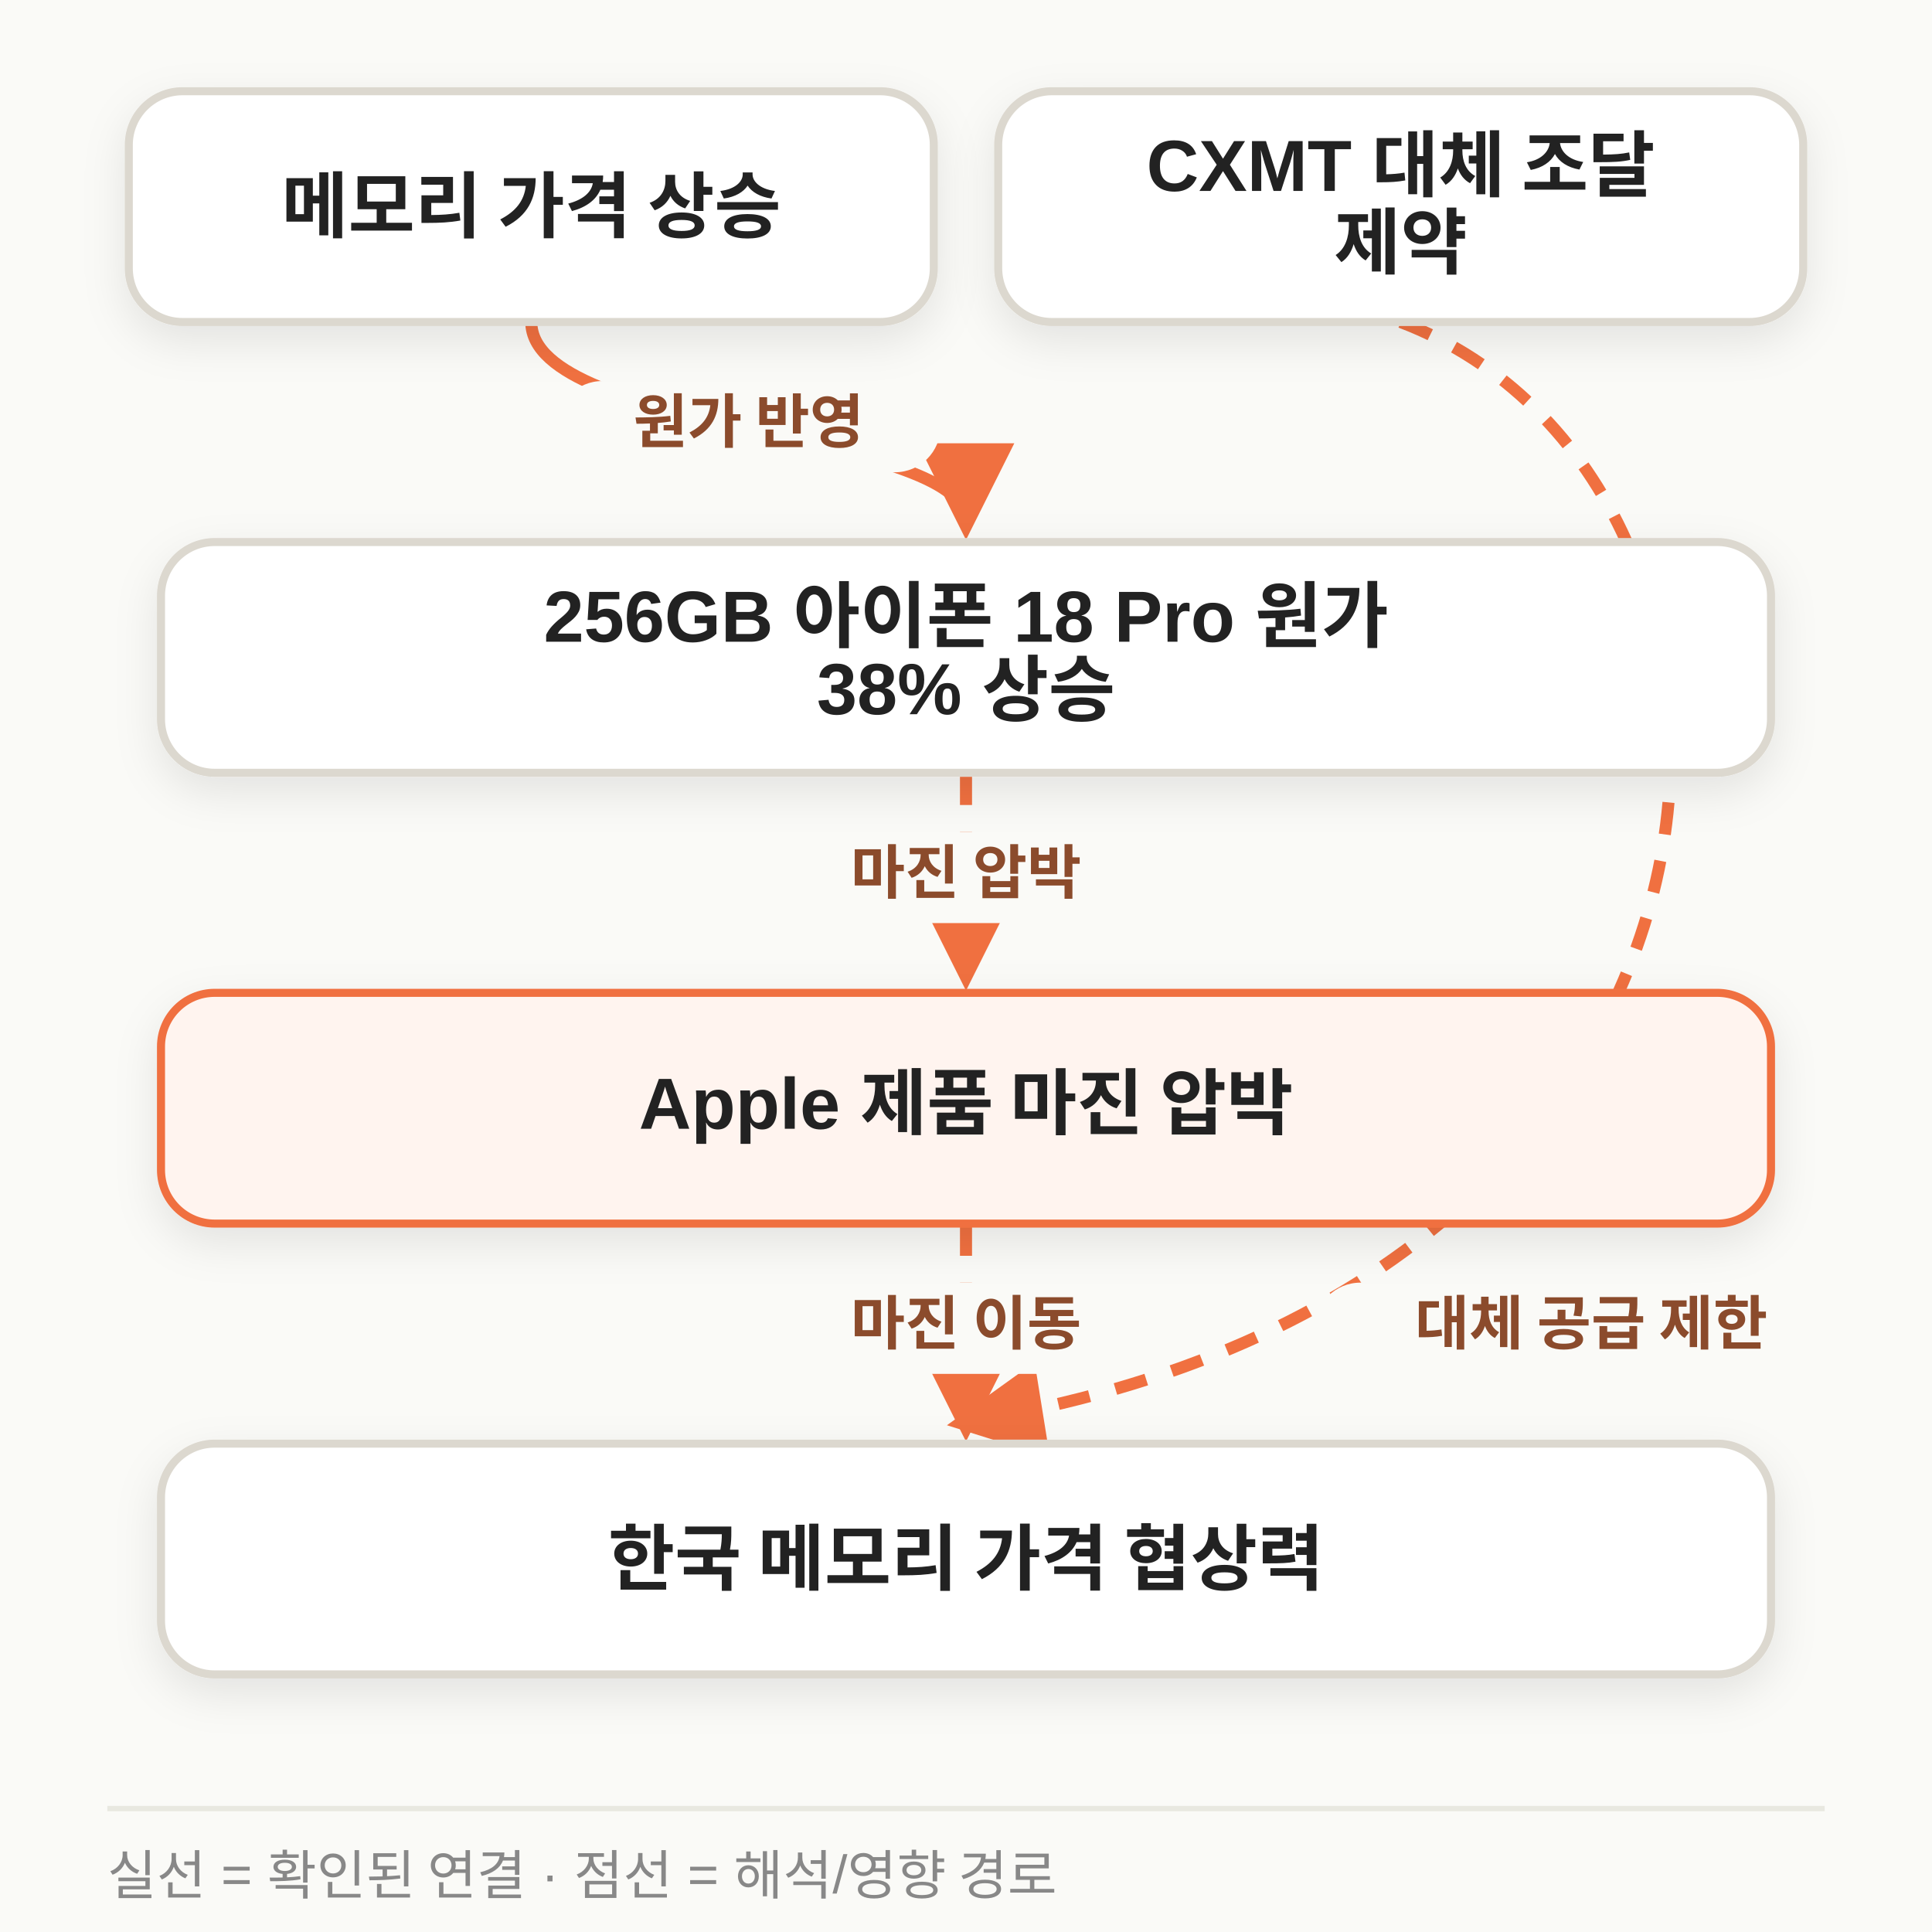
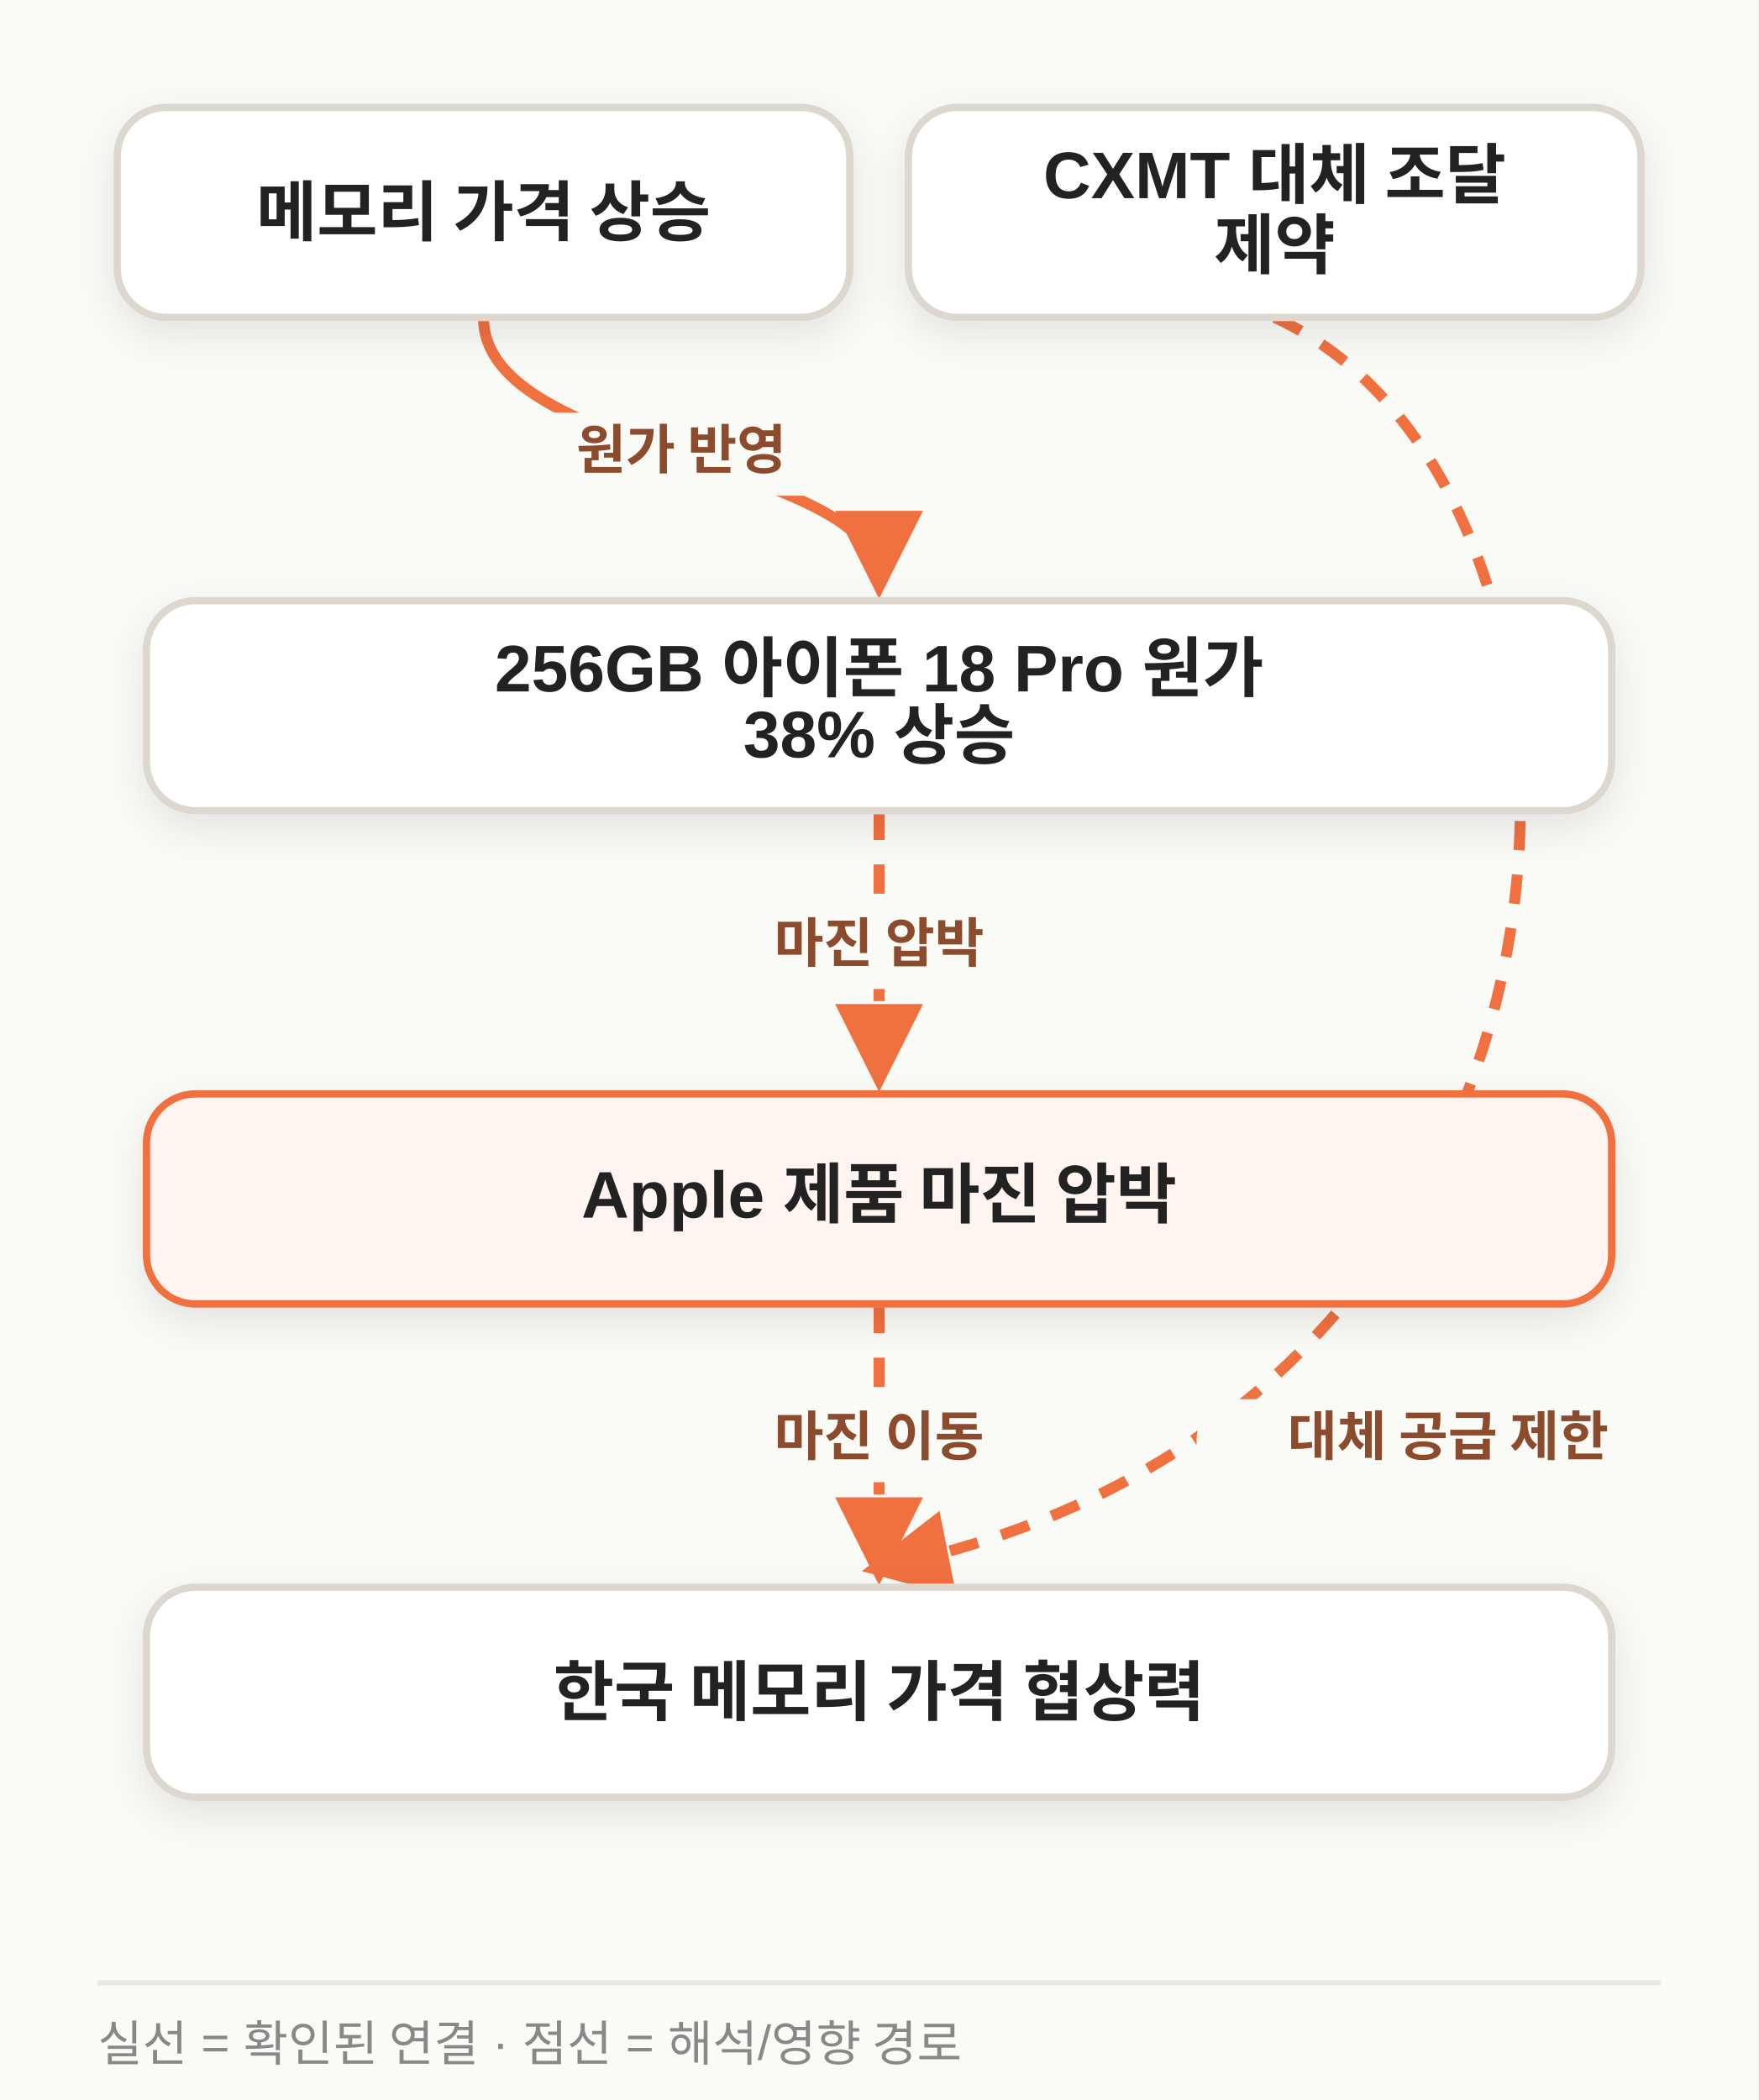
- <svg xmlns="http://www.w3.org/2000/svg" width="720" height="720" viewBox="0 0 720 720" class="morning-diagram morning-diagram-mobile" data-mobile-layout="same-topology" data-motion-orientation="TB" data-motion-steps="7">
+ <svg xmlns="http://www.w3.org/2000/svg" width="720" height="860" viewBox="0 0 720 860" class="morning-diagram morning-diagram-mobile" data-mobile-layout="same-topology" data-motion-orientation="TB" data-motion-steps="7">
  <defs>
    <filter id="shadow" x="-20%" y="-20%" width="140%" height="160%">
      <feDropShadow dx="0" dy="6" stdDeviation="8" flood-color="#111111" flood-opacity=".09" />
    </filter>
    <marker id="arrow" viewBox="0 0 10 10" refX="8" refY="5" markerWidth="8" markerHeight="8" orient="auto-start-reverse">
      <path d="M 0 0 L 10 5 L 0 10 z" fill="#F07040" />
    </marker>
  </defs>
-   <rect width="720" height="720" fill="#FAFAF7" />
+   <rect width="720" height="860" fill="#FAFAF7" />
  <g class="motion-step motion-edge" data-motion-step="1" data-from="A" data-to="B" style="--motion-delay:415ms">
-     <path d="M 198.0 120.0 C 198.0 161.0, 360.0 161.0, 360.0 194.0" fill="none" stroke="#F07040" stroke-width="4.5" marker-end="url(#arrow)" />
-     <rect x="207.5" y="142.0" width="143" height="34" rx="17" fill="#FAFAF7" />
-     <text x="279.0" y="165.0" text-anchor="middle" font-family="Apple SD Gothic Neo,Malgun Gothic,Arial,sans-serif" font-size="22" font-weight="800" fill="#8B4B2C">원가 반영</text>
+     <path d="M 198.0 130.0 C 198.0 188.0, 360.0 188.0, 360.0 238.0" fill="none" stroke="#F07040" stroke-width="4.5" marker-end="url(#arrow)" />
+     <rect x="207.5" y="169.0" width="143" height="34" rx="17" fill="#FAFAF7" />
+     <text x="279.0" y="192.0" text-anchor="middle" font-family="Apple SD Gothic Neo,Malgun Gothic,Arial,sans-serif" font-size="22" font-weight="800" fill="#8B4B2C">원가 반영</text>
  </g>
  <g class="motion-step motion-edge" data-motion-step="3" data-from="B" data-to="C" style="--motion-delay:1245ms">
-     <path d="M 360.0 288.0 C 360.0 329.0, 360.0 329.0, 360.0 362.0" fill="none" stroke="#F07040" stroke-width="4.5" stroke-dasharray="12 10" marker-end="url(#arrow)" />
-     <rect x="288.5" y="310.0" width="143" height="34" rx="17" fill="#FAFAF7" />
-     <text x="360.0" y="333.0" text-anchor="middle" font-family="Apple SD Gothic Neo,Malgun Gothic,Arial,sans-serif" font-size="22" font-weight="800" fill="#8B4B2C">마진 압박</text>
+     <path d="M 360.0 332.0 C 360.0 390.0, 360.0 390.0, 360.0 440.0" fill="none" stroke="#F07040" stroke-width="4.5" stroke-dasharray="12 10" marker-end="url(#arrow)" />
+     <rect x="288.5" y="371.0" width="143" height="34" rx="17" fill="#FAFAF7" />
+     <text x="360.0" y="394.0" text-anchor="middle" font-family="Apple SD Gothic Neo,Malgun Gothic,Arial,sans-serif" font-size="22" font-weight="800" fill="#8B4B2C">마진 압박</text>
  </g>
  <g class="motion-step motion-edge" data-motion-step="5" data-from="D" data-to="E" style="--motion-delay:2075ms">
-     <path d="M 522.0 120.0 C 676.0 178.8, 676.0 479.2, 360.0 530.0" fill="none" stroke="#F07040" stroke-width="4.5" stroke-dasharray="12 10" marker-end="url(#arrow)" />
-     <rect x="490.0" y="478.0" width="206" height="34" rx="17" fill="#FAFAF7" />
-     <text x="593.0" y="501.0" text-anchor="middle" font-family="Apple SD Gothic Neo,Malgun Gothic,Arial,sans-serif" font-size="22" font-weight="800" fill="#8B4B2C">대체 공급 제한</text>
+     <path d="M 522.0 130.0 C 676.0 200.7, 676.0 579.3, 360.0 642.0" fill="none" stroke="#F07040" stroke-width="4.5" stroke-dasharray="12 10" marker-end="url(#arrow)" />
+     <rect x="490.0" y="573.0" width="206" height="34" rx="17" fill="#FAFAF7" />
+     <text x="593.0" y="596.0" text-anchor="middle" font-family="Apple SD Gothic Neo,Malgun Gothic,Arial,sans-serif" font-size="22" font-weight="800" fill="#8B4B2C">대체 공급 제한</text>
  </g>
  <g class="motion-step motion-edge" data-motion-step="5" data-from="C" data-to="E" style="--motion-delay:2075ms">
-     <path d="M 360.0 456.0 C 360.0 497.0, 360.0 497.0, 360.0 530.0" fill="none" stroke="#F07040" stroke-width="4.5" stroke-dasharray="12 10" marker-end="url(#arrow)" />
-     <rect x="288.5" y="478.0" width="143" height="34" rx="17" fill="#FAFAF7" />
-     <text x="360.0" y="501.0" text-anchor="middle" font-family="Apple SD Gothic Neo,Malgun Gothic,Arial,sans-serif" font-size="22" font-weight="800" fill="#8B4B2C">마진 이동</text>
+     <path d="M 360.0 534.0 C 360.0 592.0, 360.0 592.0, 360.0 642.0" fill="none" stroke="#F07040" stroke-width="4.5" stroke-dasharray="12 10" marker-end="url(#arrow)" />
+     <rect x="288.5" y="573.0" width="143" height="34" rx="17" fill="#FAFAF7" />
+     <text x="360.0" y="596.0" text-anchor="middle" font-family="Apple SD Gothic Neo,Malgun Gothic,Arial,sans-serif" font-size="22" font-weight="800" fill="#8B4B2C">마진 이동</text>
  </g>
  <g class="motion-step motion-node" data-motion-step="0" style="--motion-delay:0ms;--motion-accent-delay:660ms">
-     <rect class="motion-node-shape" x="48.0" y="34.0" width="300.0" height="86" rx="20" fill="#FFFFFF" stroke="#DCD8CF" stroke-width="3" filter="url(#shadow)" />
-     <text x="198.0" y="77.0" text-anchor="middle" dominant-baseline="middle" font-family="Apple SD Gothic Neo,Malgun Gothic,Arial,sans-serif" font-size="27" font-weight="800" fill="#222222">메모리 가격 상승</text>
+     <rect class="motion-node-shape" x="48.0" y="44.0" width="300.0" height="86" rx="20" fill="#FFFFFF" stroke="#DCD8CF" stroke-width="3" filter="url(#shadow)" />
+     <text x="198.0" y="87.0" text-anchor="middle" dominant-baseline="middle" font-family="Apple SD Gothic Neo,Malgun Gothic,Arial,sans-serif" font-size="27" font-weight="800" fill="#222222">메모리 가격 상승</text>
  </g>
  <g class="motion-step motion-node" data-motion-step="0" style="--motion-delay:0ms;--motion-accent-delay:660ms">
-     <rect class="motion-node-shape" x="372.0" y="34.0" width="300.0" height="86" rx="20" fill="#FFFFFF" stroke="#DCD8CF" stroke-width="3" filter="url(#shadow)" />
-     <text x="522.0" y="63.5" text-anchor="middle" dominant-baseline="middle" font-family="Apple SD Gothic Neo,Malgun Gothic,Arial,sans-serif" font-size="27" font-weight="800" fill="#222222">CXMT 대체 조달</text>
-     <text x="522.0" y="90.5" text-anchor="middle" dominant-baseline="middle" font-family="Apple SD Gothic Neo,Malgun Gothic,Arial,sans-serif" font-size="27" font-weight="800" fill="#222222">제약</text>
+     <rect class="motion-node-shape" x="372.0" y="44.0" width="300.0" height="86" rx="20" fill="#FFFFFF" stroke="#DCD8CF" stroke-width="3" filter="url(#shadow)" />
+     <text x="522.0" y="73.5" text-anchor="middle" dominant-baseline="middle" font-family="Apple SD Gothic Neo,Malgun Gothic,Arial,sans-serif" font-size="27" font-weight="800" fill="#222222">CXMT 대체 조달</text>
+     <text x="522.0" y="100.5" text-anchor="middle" dominant-baseline="middle" font-family="Apple SD Gothic Neo,Malgun Gothic,Arial,sans-serif" font-size="27" font-weight="800" fill="#222222">제약</text>
  </g>
  <g class="motion-step motion-node" data-motion-step="2" style="--motion-delay:830ms;--motion-accent-delay:1490ms">
-     <rect class="motion-node-shape" x="60.0" y="202.0" width="600.0" height="86" rx="20" fill="#FFFFFF" stroke="#DCD8CF" stroke-width="3" filter="url(#shadow)" />
-     <text x="360.0" y="231.5" text-anchor="middle" dominant-baseline="middle" font-family="Apple SD Gothic Neo,Malgun Gothic,Arial,sans-serif" font-size="27" font-weight="800" fill="#222222">256GB 아이폰 18 Pro 원가</text>
-     <text x="360.0" y="258.5" text-anchor="middle" dominant-baseline="middle" font-family="Apple SD Gothic Neo,Malgun Gothic,Arial,sans-serif" font-size="27" font-weight="800" fill="#222222">38% 상승</text>
+     <rect class="motion-node-shape" x="60.0" y="246.0" width="600.0" height="86" rx="20" fill="#FFFFFF" stroke="#DCD8CF" stroke-width="3" filter="url(#shadow)" />
+     <text x="360.0" y="275.5" text-anchor="middle" dominant-baseline="middle" font-family="Apple SD Gothic Neo,Malgun Gothic,Arial,sans-serif" font-size="27" font-weight="800" fill="#222222">256GB 아이폰 18 Pro 원가</text>
+     <text x="360.0" y="302.5" text-anchor="middle" dominant-baseline="middle" font-family="Apple SD Gothic Neo,Malgun Gothic,Arial,sans-serif" font-size="27" font-weight="800" fill="#222222">38% 상승</text>
  </g>
  <g class="motion-step motion-node motion-risk" data-motion-step="4" style="--motion-delay:1660ms;--motion-accent-delay:2320ms">
-     <rect class="motion-node-shape" x="60.0" y="370.0" width="600.0" height="86" rx="20" fill="#FFF4EF" stroke="#F07040" stroke-width="3" filter="url(#shadow)" />
-     <text x="360.0" y="413.0" text-anchor="middle" dominant-baseline="middle" font-family="Apple SD Gothic Neo,Malgun Gothic,Arial,sans-serif" font-size="27" font-weight="800" fill="#222222">Apple 제품 마진 압박</text>
+     <rect class="motion-node-shape" x="60.0" y="448.0" width="600.0" height="86" rx="20" fill="#FFF4EF" stroke="#F07040" stroke-width="3" filter="url(#shadow)" />
+     <text x="360.0" y="491.0" text-anchor="middle" dominant-baseline="middle" font-family="Apple SD Gothic Neo,Malgun Gothic,Arial,sans-serif" font-size="27" font-weight="800" fill="#222222">Apple 제품 마진 압박</text>
  </g>
  <g class="motion-step motion-node" data-motion-step="6" style="--motion-delay:2490ms;--motion-accent-delay:3150ms">
-     <rect class="motion-node-shape" x="60.0" y="538.0" width="600.0" height="86" rx="20" fill="#FFFFFF" stroke="#DCD8CF" stroke-width="3" filter="url(#shadow)" />
-     <text x="360.0" y="581.0" text-anchor="middle" dominant-baseline="middle" font-family="Apple SD Gothic Neo,Malgun Gothic,Arial,sans-serif" font-size="27" font-weight="800" fill="#222222">한국 메모리 가격 협상력</text>
+     <rect class="motion-node-shape" x="60.0" y="650.0" width="600.0" height="86" rx="20" fill="#FFFFFF" stroke="#DCD8CF" stroke-width="3" filter="url(#shadow)" />
+     <text x="360.0" y="693.0" text-anchor="middle" dominant-baseline="middle" font-family="Apple SD Gothic Neo,Malgun Gothic,Arial,sans-serif" font-size="27" font-weight="800" fill="#222222">한국 메모리 가격 협상력</text>
  </g>
-   <line x1="40" y1="674" x2="680" y2="674" stroke="#E8E8E0" stroke-width="2" />
-   <text x="40" y="706" font-family="Apple SD Gothic Neo,Malgun Gothic,Arial,sans-serif" font-size="20" fill="#888888">실선 = 확인된 연결 · 점선 = 해석/영향 경로</text>
+   <line x1="40" y1="812" x2="680" y2="812" stroke="#E8E8E0" stroke-width="2" />
+   <text x="40" y="844" font-family="Apple SD Gothic Neo,Malgun Gothic,Arial,sans-serif" font-size="20" fill="#888888">실선 = 확인된 연결 · 점선 = 해석/영향 경로</text>
</svg>
